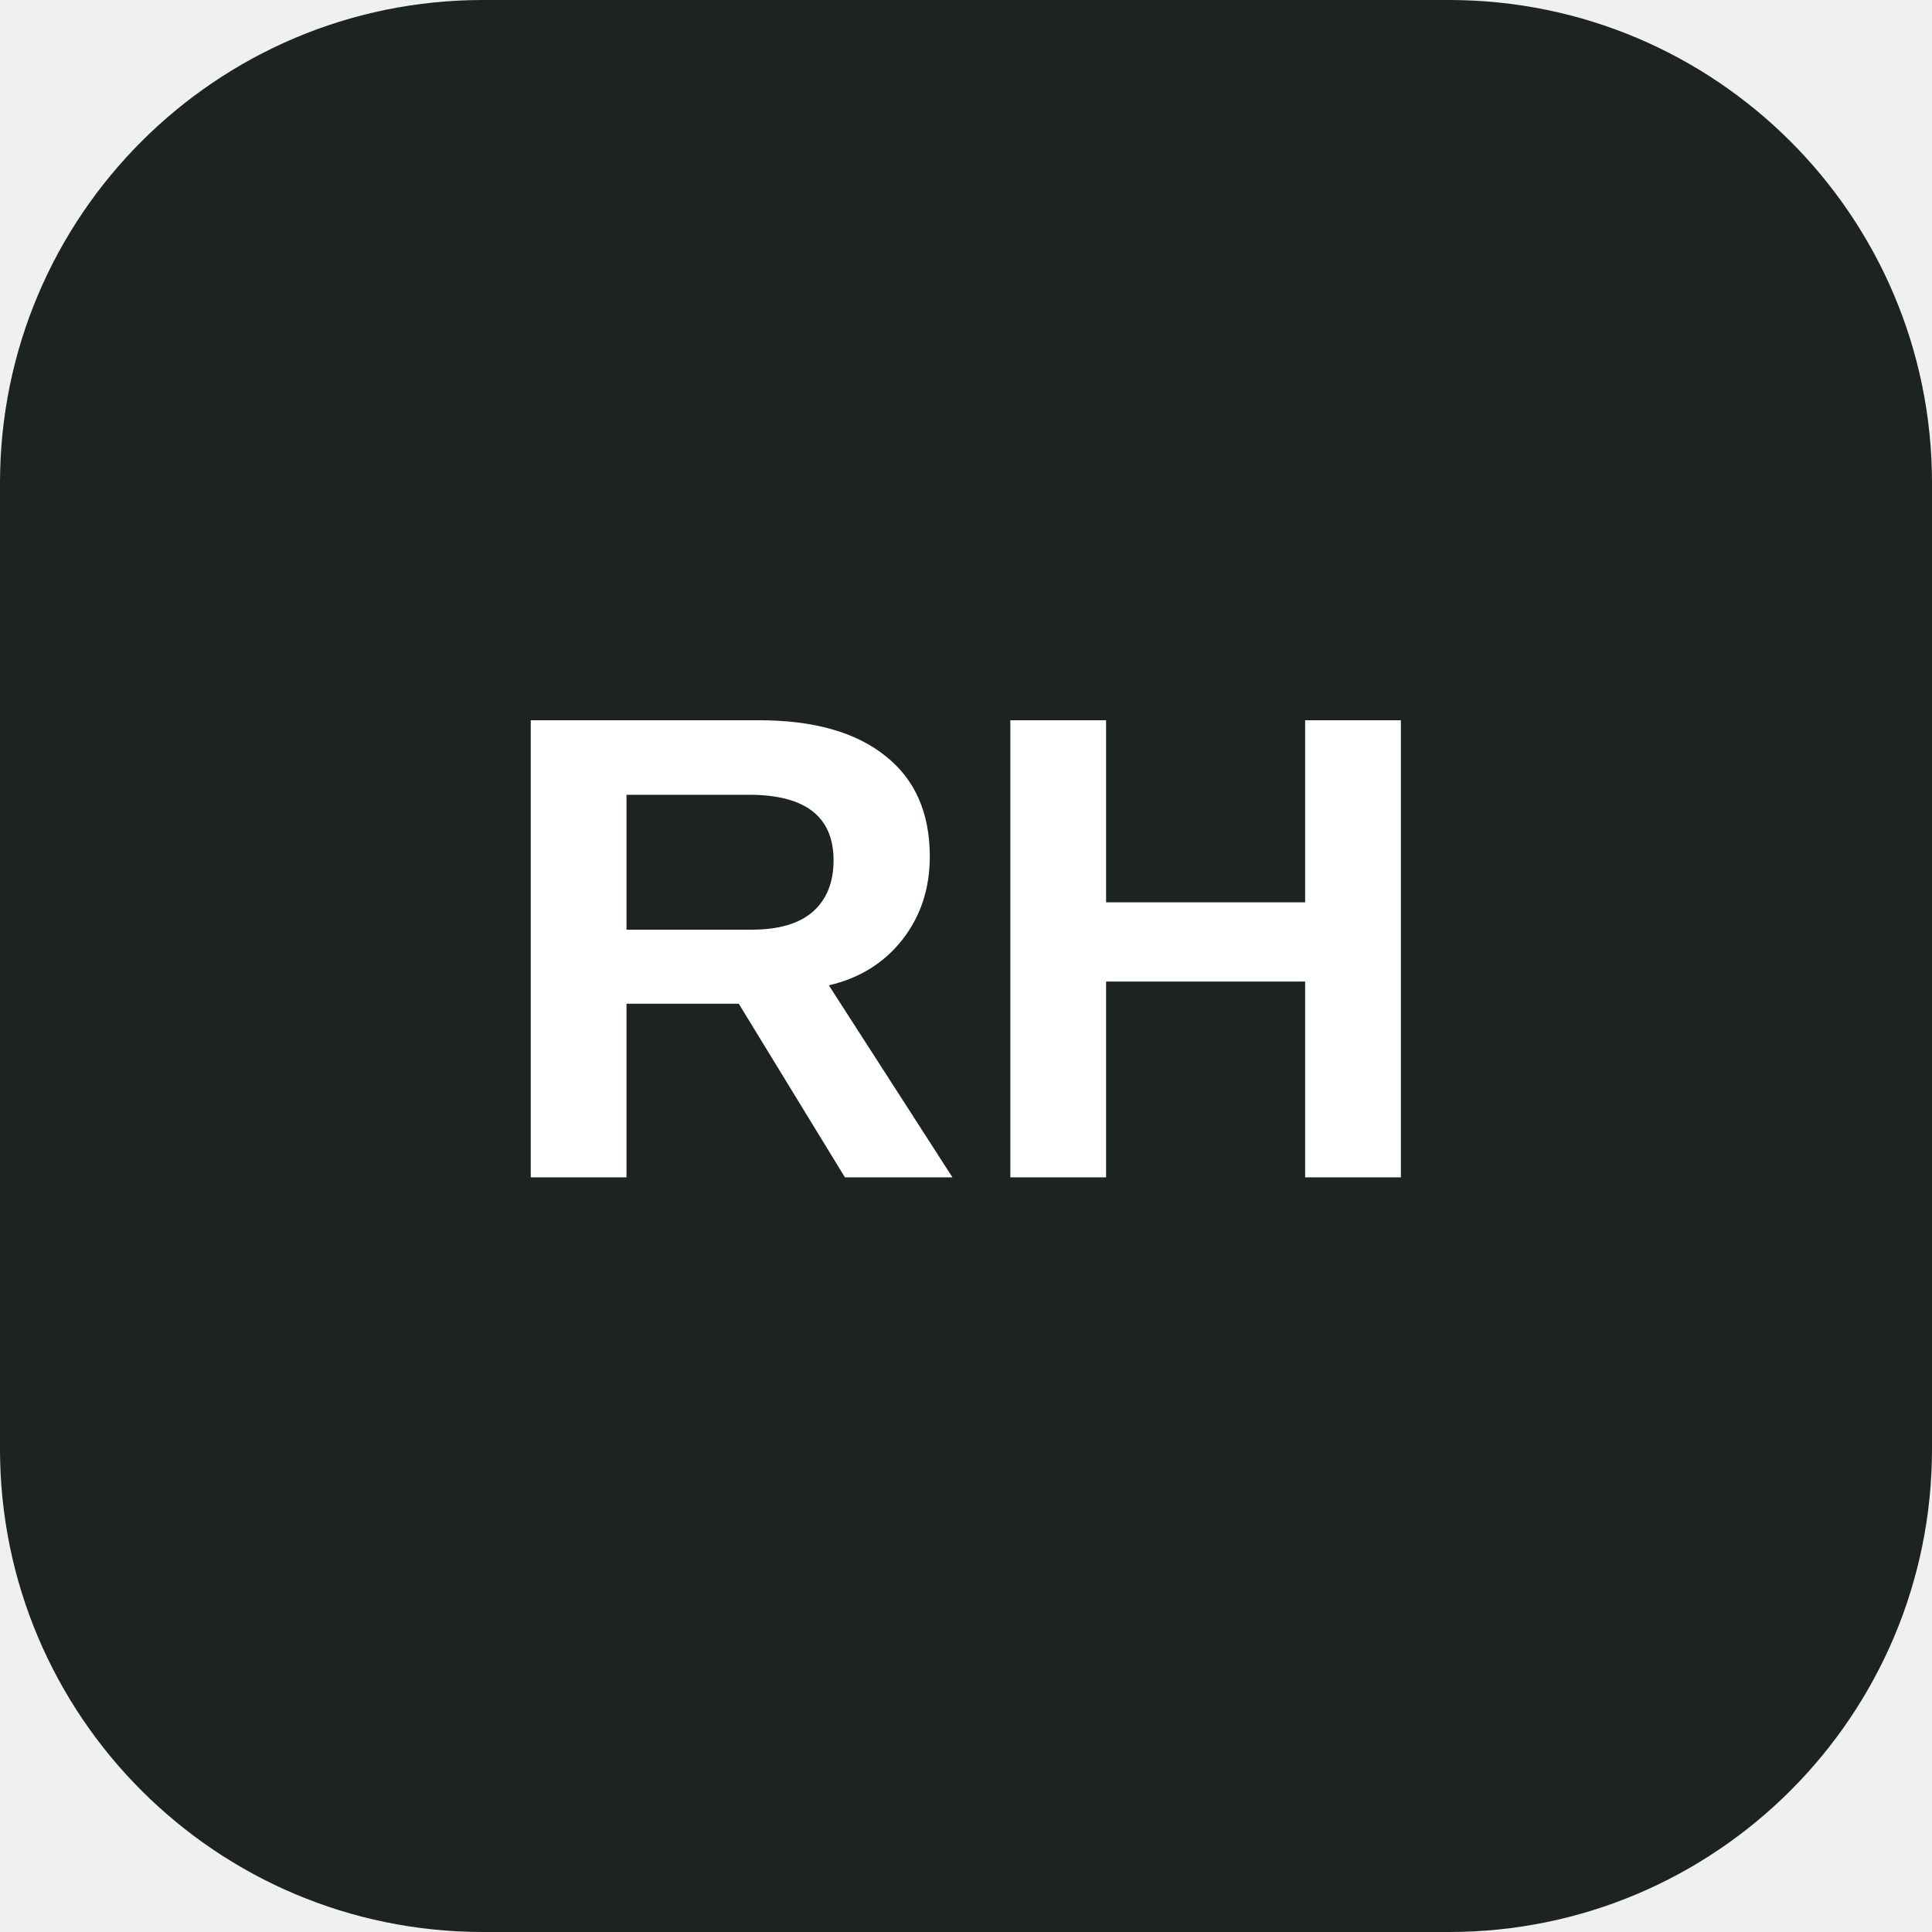
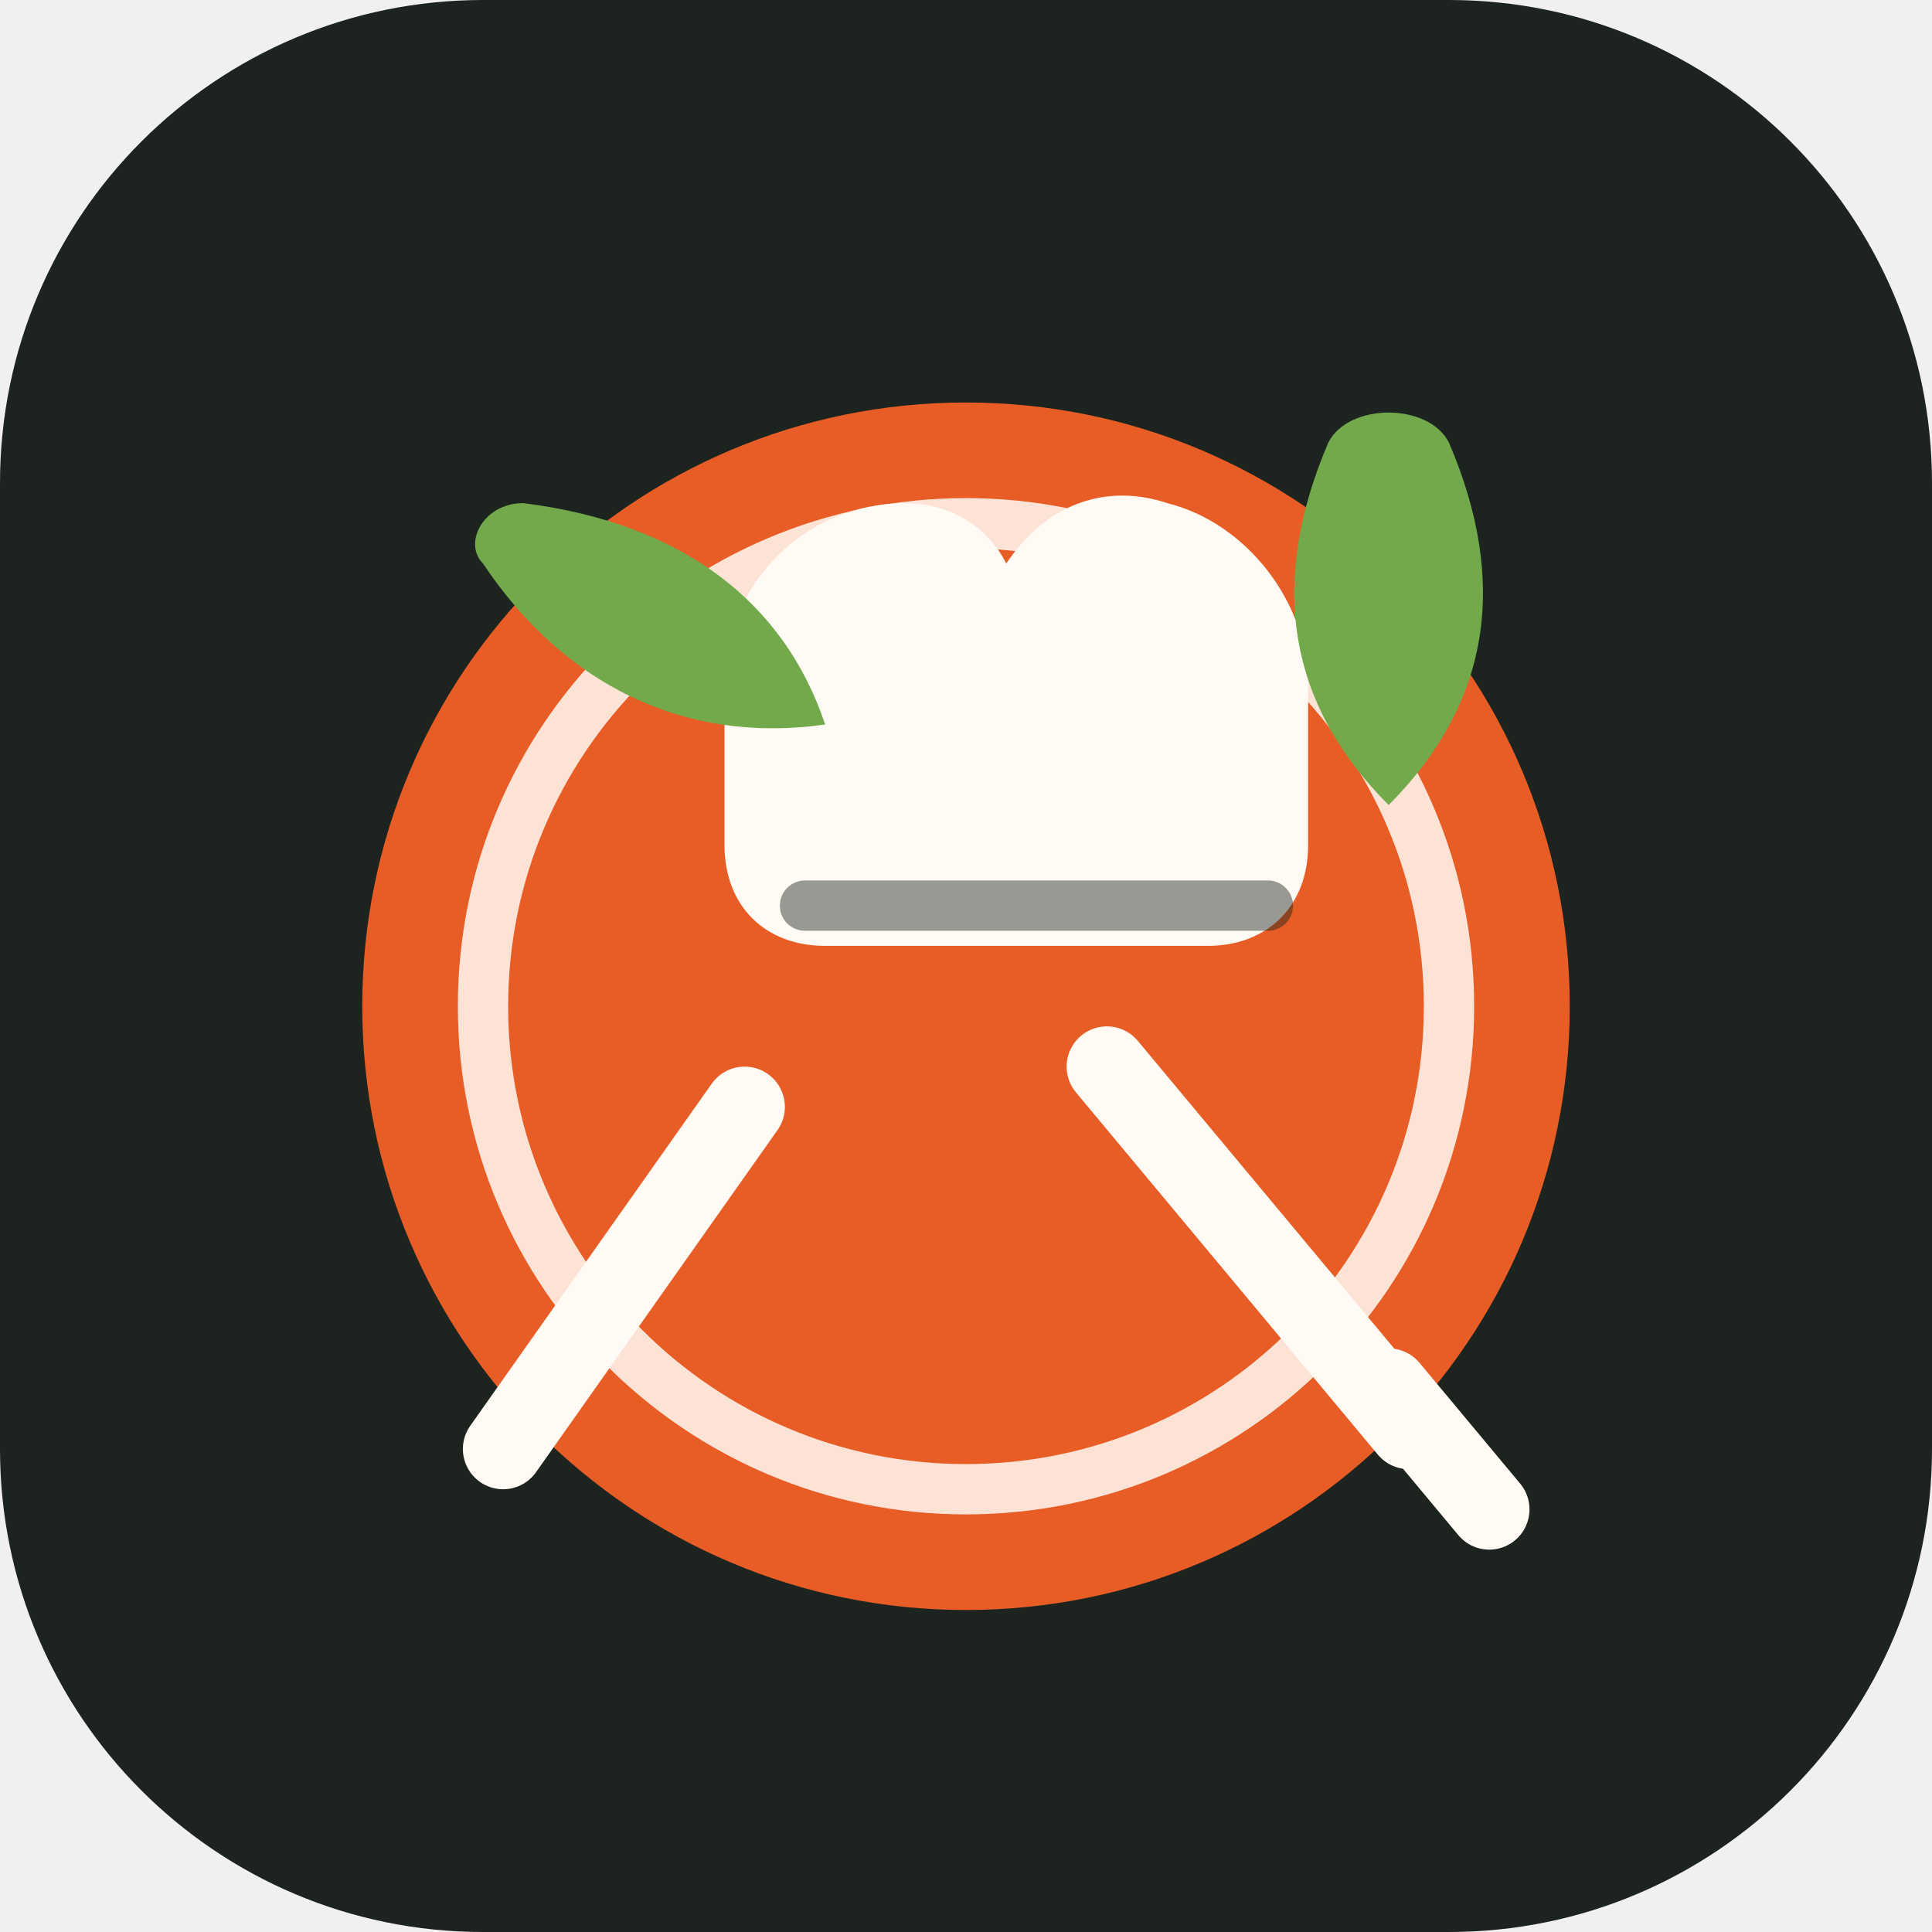
- <svg xmlns="http://www.w3.org/2000/svg" viewBox="0 0 64 64">
-   <rect width="64" height="64" rx="16" fill="#1d2420" />
-   <text x="32" y="39" text-anchor="middle" font-family="Arial,sans-serif" font-size="22" font-weight="700" fill="#fff">RH</text>
+ <svg xmlns="http://www.w3.org/2000/svg" viewBox="0 0 96 96">
+   <rect width="96" height="96" rx="24" fill="#1d2420" />
+   <circle cx="48" cy="50" r="30" fill="#e85d25" />
+   <circle cx="48" cy="50" r="24" fill="none" stroke="#fffaf4" stroke-width="2.5" opacity=".85" />
+   <path d="M36 42v-8c0-5 4-9 9-9 2 0 4 1 5 3 2-3 5-4 8-3 4 1 7 5 7 9v8c0 3-2 5-5 5H41c-3 0-5-2-5-5Z" fill="#fffaf4" />
+   <path d="M40 45h23" stroke="#1d2420" stroke-width="2.5" stroke-linecap="round" opacity=".45" />
+   <path d="M26 25c8 1 13 5 15 11-7 1-13-2-17-8-1-1 0-3 2-3Z" fill="#72a94b" />
+   <path d="M72 22c3 7 2 13-3 18-5-5-6-11-3-18 1-2 5-2 6 0Z" fill="#72a94b" />
+   <path d="M55 53l15 18M69 69l5 6M37 55 25 72" stroke="#fffaf4" stroke-width="4" stroke-linecap="round" />
</svg>
